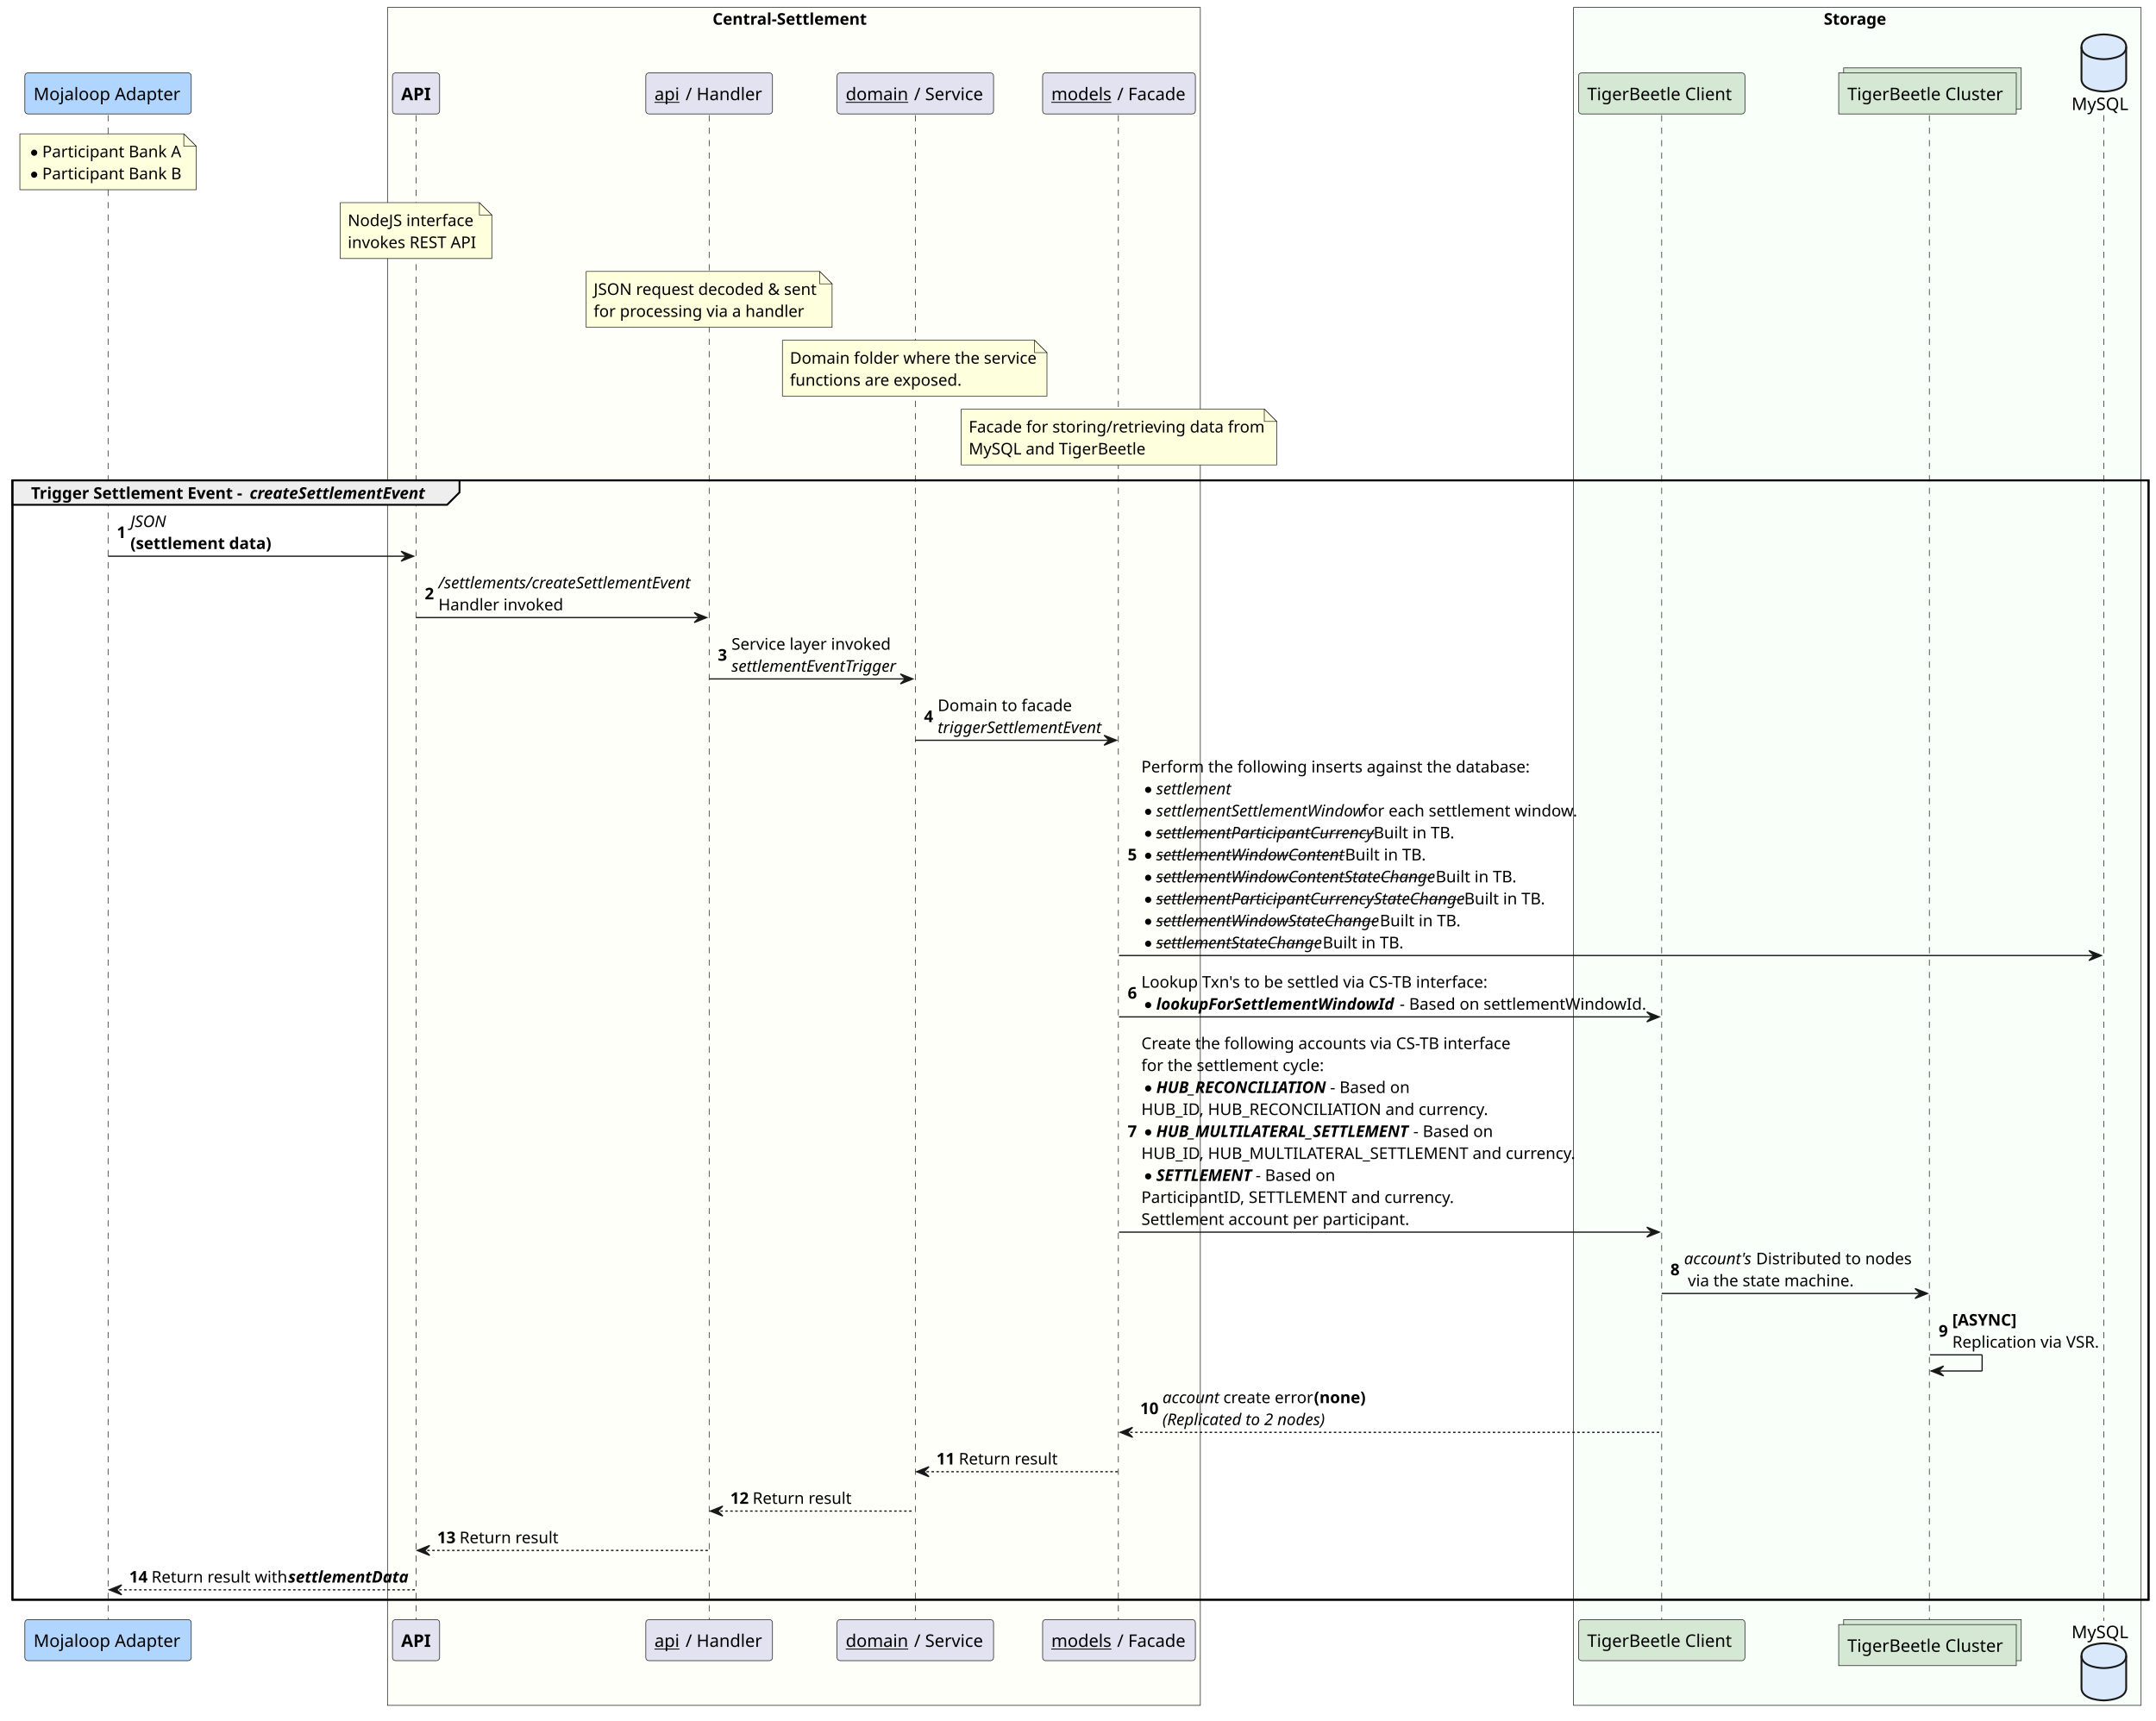
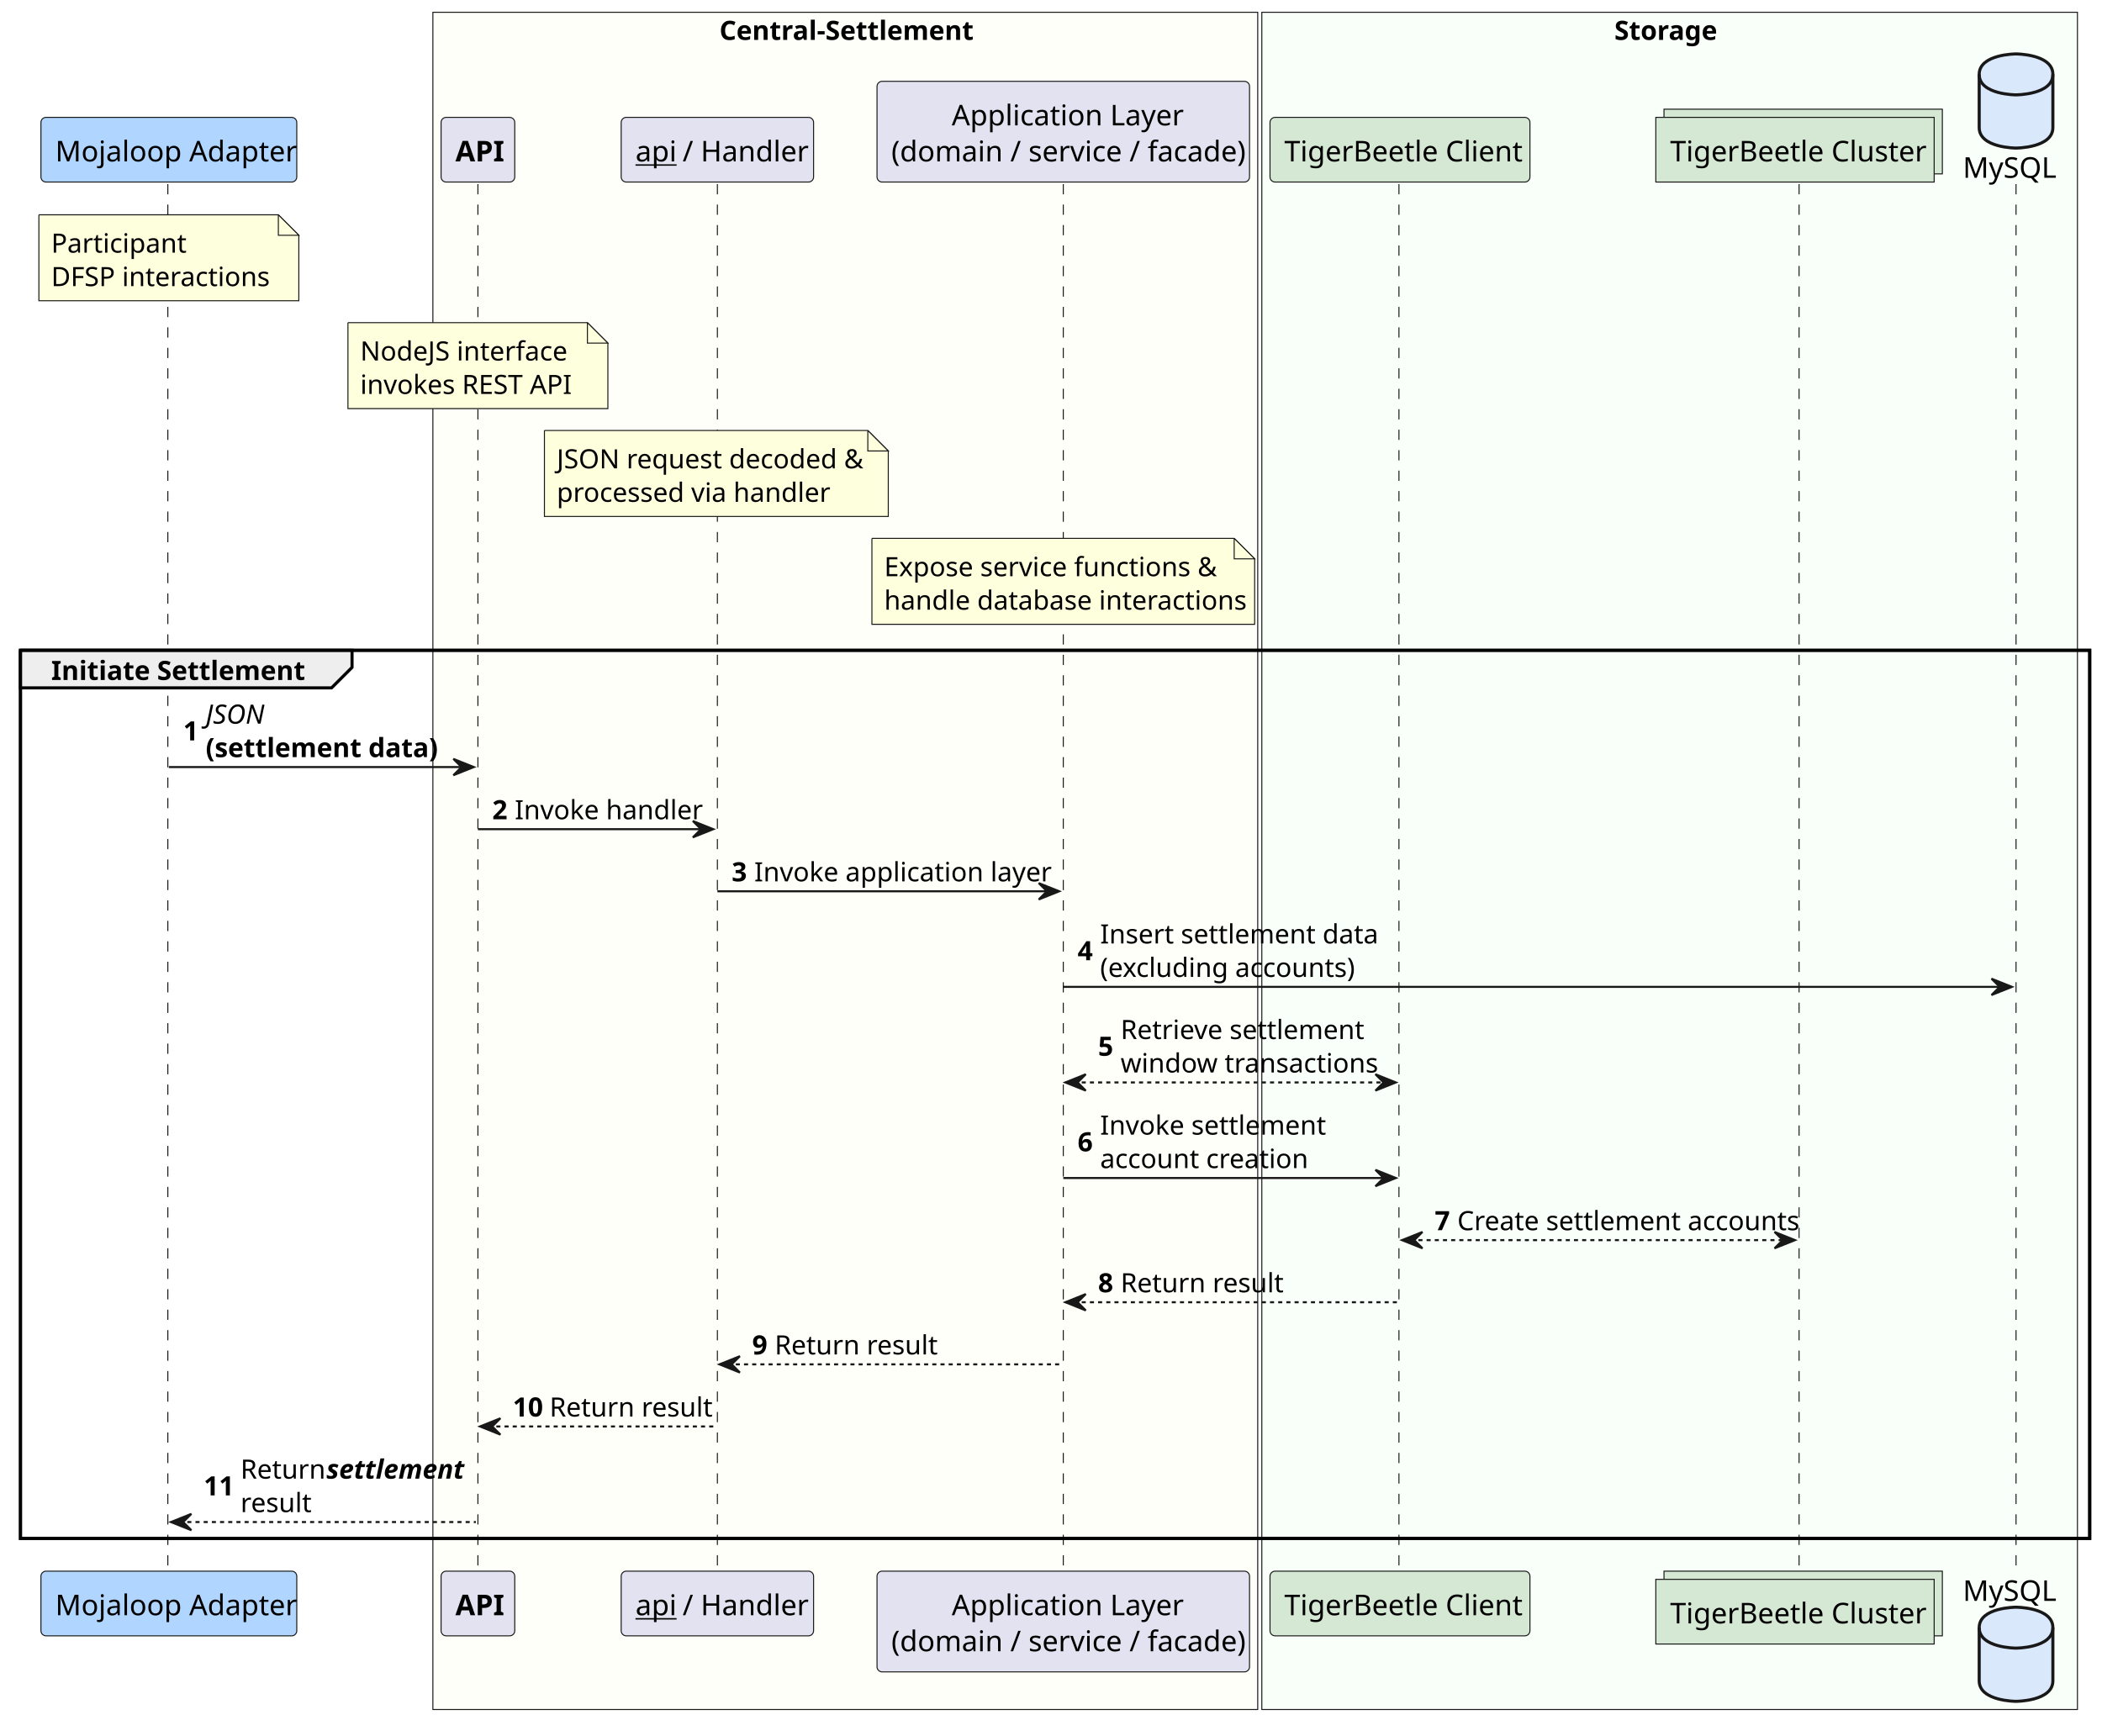
- <svg xmlns="http://www.w3.org/2000/svg" contentStyleType="text/css" height="1386px" preserveAspectRatio="none" style="width:1736px;height:1386px;background:#FFFFFF;" version="1.1" viewBox="0 0 1736 1386" width="1736px" zoomAndPan="magnify">
+ <svg xmlns="http://www.w3.org/2000/svg" contentStyleType="text/css" height="848px" preserveAspectRatio="none" style="width:1027px;height:848px;background:#FFFFFF;" version="1.1" viewBox="0 0 1027 848" width="1027px" zoomAndPan="magnify">
  <defs />
  <g>
-     <rect fill="#FFFFF9" height="1367.437" style="stroke:#181818;stroke-width:0.5;" width="654.5" x="312" y="6" />
-     <text fill="#000000" font-family="sans-serif" font-size="13" font-weight="bold" lengthAdjust="spacing" textLength="128" x="573.75" y="19.897">Central-Settlement</text>
-     <rect fill="#F9FFF9" height="1367.437" style="stroke:#181818;stroke-width:0.5;" width="457" x="1267" y="6" />
-     <text fill="#000000" font-family="sans-serif" font-size="13" font-weight="bold" lengthAdjust="spacing" textLength="51" x="1468.5" y="19.897">Storage</text>
-     <rect height="901.535" style="stroke:#000000;stroke-width:1.5;fill:none;" width="1720" x="10" y="386.834" />
-     <line style="stroke:#181818;stroke-width:0.5;fill:none;stroke-dasharray:5.0,5.0;" x1="87" x2="87" y1="92.774" y2="1305.369" />
-     <line style="stroke:#181818;stroke-width:0.5;fill:none;stroke-dasharray:5.0,5.0;" x1="335" x2="335" y1="92.774" y2="1305.369" />
-     <line style="stroke:#181818;stroke-width:0.5;fill:none;stroke-dasharray:5.0,5.0;" x1="571" x2="571" y1="92.774" y2="1305.369" />
-     <line style="stroke:#181818;stroke-width:0.5;fill:none;stroke-dasharray:5.0,5.0;" x1="737" x2="737" y1="92.774" y2="1305.369" />
-     <line style="stroke:#181818;stroke-width:0.5;fill:none;stroke-dasharray:5.0,5.0;" x1="900.5" x2="900.5" y1="92.774" y2="1305.369" />
-     <line style="stroke:#181818;stroke-width:0.5;fill:none;stroke-dasharray:5.0,5.0;" x1="1338" x2="1338" y1="92.774" y2="1305.369" />
-     <line style="stroke:#181818;stroke-width:0.5;fill:none;stroke-dasharray:5.0,5.0;" x1="1553.5" x2="1553.5" y1="92.774" y2="1305.369" />
-     <line style="stroke:#181818;stroke-width:0.5;fill:none;stroke-dasharray:5.0,5.0;" x1="1694" x2="1694" y1="92.774" y2="1305.369" />
-     <rect fill="#B0D5FF" height="33.068" rx="2.5" ry="2.5" style="stroke:#181818;stroke-width:0.5;" width="134" x="20" y="58.706" />
-     <text fill="#000000" font-family="sans-serif" font-size="14" lengthAdjust="spacing" textLength="120" x="27" y="80.672">Mojaloop Adapter</text>
-     <rect fill="#B0D5FF" height="33.068" rx="2.5" ry="2.5" style="stroke:#181818;stroke-width:0.5;" width="134" x="20" y="1304.369" />
-     <text fill="#000000" font-family="sans-serif" font-size="14" lengthAdjust="spacing" textLength="120" x="27" y="1326.335">Mojaloop Adapter</text>
-     <rect fill="#E2E2F0" height="33.068" rx="2.5" ry="2.5" style="stroke:#181818;stroke-width:0.5;" width="38" x="316" y="58.706" />
-     <text fill="#000000" font-family="sans-serif" font-size="14" font-weight="bold" lengthAdjust="spacing" textLength="24" x="323" y="80.672">API</text>
-     <rect fill="#E2E2F0" height="33.068" rx="2.5" ry="2.5" style="stroke:#181818;stroke-width:0.5;" width="38" x="316" y="1304.369" />
-     <text fill="#000000" font-family="sans-serif" font-size="14" font-weight="bold" lengthAdjust="spacing" textLength="24" x="323" y="1326.335">API</text>
-     <rect fill="#E2E2F0" height="33.068" rx="2.5" ry="2.5" style="stroke:#181818;stroke-width:0.5;" width="102" x="520" y="58.706" />
-     <text fill="#000000" font-family="sans-serif" font-size="14" lengthAdjust="spacing" text-decoration="underline" textLength="21" x="527" y="80.672">api</text>
-     <text fill="#000000" font-family="sans-serif" font-size="14" lengthAdjust="spacing" textLength="63" x="552" y="80.672">/ Handler</text>
-     <rect fill="#E2E2F0" height="33.068" rx="2.5" ry="2.5" style="stroke:#181818;stroke-width:0.5;" width="102" x="520" y="1304.369" />
-     <text fill="#000000" font-family="sans-serif" font-size="14" lengthAdjust="spacing" text-decoration="underline" textLength="21" x="527" y="1326.335">api</text>
-     <text fill="#000000" font-family="sans-serif" font-size="14" lengthAdjust="spacing" textLength="63" x="552" y="1326.335">/ Handler</text>
-     <rect fill="#E2E2F0" height="33.068" rx="2.5" ry="2.5" style="stroke:#181818;stroke-width:0.5;" width="126" x="674" y="58.706" />
-     <text fill="#000000" font-family="sans-serif" font-size="14" lengthAdjust="spacing" text-decoration="underline" textLength="51" x="681" y="80.672">domain</text>
-     <text fill="#000000" font-family="sans-serif" font-size="14" lengthAdjust="spacing" textLength="57" x="736" y="80.672">/ Service</text>
-     <rect fill="#E2E2F0" height="33.068" rx="2.5" ry="2.5" style="stroke:#181818;stroke-width:0.5;" width="126" x="674" y="1304.369" />
-     <text fill="#000000" font-family="sans-serif" font-size="14" lengthAdjust="spacing" text-decoration="underline" textLength="51" x="681" y="1326.335">domain</text>
-     <text fill="#000000" font-family="sans-serif" font-size="14" lengthAdjust="spacing" textLength="57" x="736" y="1326.335">/ Service</text>
-     <rect fill="#E2E2F0" height="33.068" rx="2.5" ry="2.5" style="stroke:#181818;stroke-width:0.5;" width="123" x="839.5" y="58.706" />
-     <text fill="#000000" font-family="sans-serif" font-size="14" lengthAdjust="spacing" text-decoration="underline" textLength="49" x="846.5" y="80.672">models</text>
-     <text fill="#000000" font-family="sans-serif" font-size="14" lengthAdjust="spacing" textLength="56" x="899.5" y="80.672">/ Facade</text>
-     <rect fill="#E2E2F0" height="33.068" rx="2.5" ry="2.5" style="stroke:#181818;stroke-width:0.5;" width="123" x="839.5" y="1304.369" />
-     <text fill="#000000" font-family="sans-serif" font-size="14" lengthAdjust="spacing" text-decoration="underline" textLength="49" x="846.5" y="1326.335">models</text>
-     <text fill="#000000" font-family="sans-serif" font-size="14" lengthAdjust="spacing" textLength="56" x="899.5" y="1326.335">/ Facade</text>
-     <rect fill="#D5E8D4" height="33.068" rx="2.5" ry="2.5" style="stroke:#181818;stroke-width:0.5;" width="134" x="1271" y="58.706" />
-     <text fill="#000000" font-family="sans-serif" font-size="14" lengthAdjust="spacing" textLength="120" x="1278" y="80.672">TigerBeetle Client</text>
-     <rect fill="#D5E8D4" height="33.068" rx="2.5" ry="2.5" style="stroke:#181818;stroke-width:0.5;" width="134" x="1271" y="1304.369" />
-     <text fill="#000000" font-family="sans-serif" font-size="14" lengthAdjust="spacing" textLength="120" x="1278" y="1326.335">TigerBeetle Client</text>
-     <rect fill="#D5E8D4" height="33.068" style="stroke:#181818;stroke-width:0.5;" width="143" x="1484.5" y="54.706" />
-     <rect fill="#D5E8D4" height="33.068" style="stroke:#181818;stroke-width:0.5;" width="143" x="1480.5" y="58.706" />
-     <text fill="#000000" font-family="sans-serif" font-size="14" lengthAdjust="spacing" textLength="129" x="1487.5" y="80.672">TigerBeetle Cluster</text>
-     <rect fill="#D5E8D4" height="33.068" style="stroke:#181818;stroke-width:0.5;" width="143" x="1484.5" y="1304.369" />
-     <rect fill="#D5E8D4" height="33.068" style="stroke:#181818;stroke-width:0.5;" width="143" x="1480.5" y="1308.369" />
-     <text fill="#000000" font-family="sans-serif" font-size="14" lengthAdjust="spacing" textLength="129" x="1487.5" y="1330.335">TigerBeetle Cluster</text>
-     <text fill="#000000" font-family="sans-serif" font-size="14" lengthAdjust="spacing" textLength="46" x="1668" y="88.672">MySQL</text>
-     <path d="M1676,37.706 C1676,27.706 1694,27.706 1694,27.706 C1694,27.706 1712,27.706 1712,37.706 L1712,63.706 C1712,73.706 1694,73.706 1694,73.706 C1694,73.706 1676,73.706 1676,63.706 L1676,37.706 " fill="#DAE8FC" style="stroke:#181818;stroke-width:1.5;" />
-     <path d="M1676,37.706 C1676,47.706 1694,47.706 1694,47.706 C1694,47.706 1712,47.706 1712,37.706 " fill="none" style="stroke:#181818;stroke-width:1.5;" />
-     <text fill="#000000" font-family="sans-serif" font-size="14" lengthAdjust="spacing" textLength="46" x="1668" y="1319.335">MySQL</text>
-     <path d="M1676,1333.437 C1676,1323.437 1694,1323.437 1694,1323.437 C1694,1323.437 1712,1323.437 1712,1333.437 L1712,1359.437 C1712,1369.437 1694,1369.437 1694,1369.437 C1694,1369.437 1676,1369.437 1676,1359.437 L1676,1333.437 " fill="#DAE8FC" style="stroke:#181818;stroke-width:1.5;" />
-     <path d="M1676,1333.437 C1676,1343.437 1694,1343.437 1694,1343.437 C1694,1343.437 1712,1343.437 1712,1333.437 " fill="none" style="stroke:#181818;stroke-width:1.5;" />
-     <path d="M16,107.774 L16,152.774 L158,152.774 L158,117.774 L148,107.774 L16,107.774 " fill="#FEFFDD" style="stroke:#181818;stroke-width:0.5;" />
-     <path d="M148,107.774 L148,117.774 L158,117.774 L148,107.774 " fill="#FEFFDD" style="stroke:#181818;stroke-width:0.5;" />
-     <ellipse cx="27.5" cy="122.98" fill="#000000" rx="2.5" ry="2.5" style="stroke:#000000;stroke-width:0.0;" />
-     <text fill="#000000" font-family="sans-serif" font-size="13" lengthAdjust="spacing" textLength="109" x="34" y="126.671">Participant Bank A</text>
-     <ellipse cx="27.5" cy="140.686" fill="#000000" rx="2.5" ry="2.5" style="stroke:#000000;stroke-width:0.0;" />
-     <text fill="#000000" font-family="sans-serif" font-size="13" lengthAdjust="spacing" textLength="109" x="34" y="144.377">Participant Bank B</text>
-     <path d="M274,163.186 L274,208.186 L396,208.186 L396,173.186 L386,163.186 L274,163.186 " fill="#FEFFDD" style="stroke:#181818;stroke-width:0.5;" />
-     <path d="M386,163.186 L386,173.186 L396,173.186 L386,163.186 " fill="#FEFFDD" style="stroke:#181818;stroke-width:0.5;" />
-     <text fill="#000000" font-family="sans-serif" font-size="13" lengthAdjust="spacing" textLength="99" x="280" y="182.083">NodeJS interface</text>
-     <text fill="#000000" font-family="sans-serif" font-size="13" lengthAdjust="spacing" textLength="101" x="280" y="199.789">invokes REST API</text>
-     <path d="M472,218.598 L472,263.598 L670,263.598 L670,228.598 L660,218.598 L472,218.598 " fill="#FEFFDD" style="stroke:#181818;stroke-width:0.5;" />
-     <path d="M660,218.598 L660,228.598 L670,228.598 L660,218.598 " fill="#FEFFDD" style="stroke:#181818;stroke-width:0.5;" />
-     <text fill="#000000" font-family="sans-serif" font-size="13" lengthAdjust="spacing" textLength="177" x="478" y="237.495">JSON request decoded &amp; sent</text>
-     <text fill="#000000" font-family="sans-serif" font-size="13" lengthAdjust="spacing" textLength="164" x="478" y="255.201">for processing via a handler</text>
-     <path d="M630,274.01 L630,319.01 L843,319.01 L843,284.01 L833,274.01 L630,274.01 " fill="#FEFFDD" style="stroke:#181818;stroke-width:0.5;" />
-     <path d="M833,274.01 L833,284.01 L843,284.01 L833,274.01 " fill="#FEFFDD" style="stroke:#181818;stroke-width:0.5;" />
-     <text fill="#000000" font-family="sans-serif" font-size="13" lengthAdjust="spacing" textLength="192" x="636" y="292.907">Domain folder where the service</text>
-     <text fill="#000000" font-family="sans-serif" font-size="13" lengthAdjust="spacing" textLength="135" x="636" y="310.613">functions are exposed.</text>
-     <path d="M774,329.422 L774,374.422 L1028,374.422 L1028,339.422 L1018,329.422 L774,329.422 " fill="#FEFFDD" style="stroke:#181818;stroke-width:0.5;" />
-     <path d="M1018,329.422 L1018,339.422 L1028,339.422 L1018,329.422 " fill="#FEFFDD" style="stroke:#181818;stroke-width:0.5;" />
-     <text fill="#000000" font-family="sans-serif" font-size="13" lengthAdjust="spacing" textLength="233" x="780" y="348.319">Facade for storing/retrieving data from</text>
-     <text fill="#000000" font-family="sans-serif" font-size="13" lengthAdjust="spacing" textLength="139" x="780" y="366.025">MySQL and TigerBeetle</text>
-     <path d="M10,386.834 L370,386.834 L370,396.54 L360,406.54 L10,406.54 L10,386.834 " fill="#EEEEEE" style="stroke:#000000;stroke-width:1.5;" />
-     <rect fill="none" height="901.535" style="stroke:#000000;stroke-width:1.5;" width="1720" x="10" y="386.834" />
-     <text fill="#000000" font-family="sans-serif" font-size="13" font-weight="bold" lengthAdjust="spacing" textLength="173" x="25" y="401.731">Trigger Settlement Event -</text>
-     <text fill="#000000" font-family="sans-serif" font-size="13" font-style="italic" font-weight="bold" lengthAdjust="spacing" textLength="139" x="201" y="401.731">createSettlementEvent</text>
-     <polygon fill="#181818" points="323,443.952,333,447.952,323,451.952,327,447.952" style="stroke:#181818;stroke-width:1.0;" />
-     <line style="stroke:#181818;stroke-width:1.0;" x1="87" x2="329" y1="447.952" y2="447.952" />
-     <text fill="#000000" font-family="sans-serif" font-size="13" font-weight="bold" lengthAdjust="spacing" textLength="7" x="94" y="433.29">1</text>
-     <text fill="#000000" font-family="sans-serif" font-size="13" font-style="italic" lengthAdjust="spacing" textLength="29" x="105" y="424.437">JSON</text>
-     <text fill="#000000" font-family="sans-serif" font-size="13" lengthAdjust="spacing" textLength="3" x="134" y="424.437"> </text>
-     <text fill="#000000" font-family="sans-serif" font-size="13" font-weight="bold" lengthAdjust="spacing" textLength="115" x="105" y="442.143">(settlement data)</text>
-     <polygon fill="#181818" points="559,493.364,569,497.364,559,501.364,563,497.364" style="stroke:#181818;stroke-width:1.0;" />
-     <line style="stroke:#181818;stroke-width:1.0;" x1="335" x2="565" y1="497.364" y2="497.364" />
-     <text fill="#000000" font-family="sans-serif" font-size="13" font-weight="bold" lengthAdjust="spacing" textLength="7" x="342" y="482.702">2</text>
-     <text fill="#000000" font-family="sans-serif" font-size="13" font-style="italic" lengthAdjust="spacing" textLength="198" x="353" y="473.849">/settlements/createSettlementEvent</text>
-     <text fill="#000000" font-family="sans-serif" font-size="13" lengthAdjust="spacing" textLength="3" x="551" y="473.849"> </text>
-     <text fill="#000000" font-family="sans-serif" font-size="13" lengthAdjust="spacing" textLength="99" x="353" y="491.555">Handler invoked</text>
-     <polygon fill="#181818" points="725,542.776,735,546.776,725,550.776,729,546.776" style="stroke:#181818;stroke-width:1.0;" />
-     <line style="stroke:#181818;stroke-width:1.0;" x1="571" x2="731" y1="546.776" y2="546.776" />
-     <text fill="#000000" font-family="sans-serif" font-size="13" font-weight="bold" lengthAdjust="spacing" textLength="7" x="578" y="532.114">3</text>
-     <text fill="#000000" font-family="sans-serif" font-size="13" lengthAdjust="spacing" textLength="125" x="589" y="523.261">Service layer invoked</text>
-     <text fill="#000000" font-family="sans-serif" font-size="13" font-style="italic" lengthAdjust="spacing" textLength="131" x="589" y="540.967">settlementEventTrigger</text>
-     <polygon fill="#181818" points="889,592.188,899,596.188,889,600.188,893,596.188" style="stroke:#181818;stroke-width:1.0;" />
-     <line style="stroke:#181818;stroke-width:1.0;" x1="737" x2="895" y1="596.188" y2="596.188" />
-     <text fill="#000000" font-family="sans-serif" font-size="13" font-weight="bold" lengthAdjust="spacing" textLength="7" x="744" y="581.526">4</text>
-     <text fill="#000000" font-family="sans-serif" font-size="13" lengthAdjust="spacing" textLength="105" x="755" y="572.673">Domain to facade</text>
-     <text fill="#000000" font-family="sans-serif" font-size="13" font-style="italic" lengthAdjust="spacing" textLength="129" x="755" y="590.379">triggerSettlementEvent</text>
-     <polygon fill="#181818" points="1682,765.542,1692,769.542,1682,773.542,1686,769.542" style="stroke:#181818;stroke-width:1.0;" />
-     <line style="stroke:#181818;stroke-width:1.0;" x1="901" x2="1688" y1="769.542" y2="769.542" />
-     <text fill="#000000" font-family="sans-serif" font-size="13" font-weight="bold" lengthAdjust="spacing" textLength="7" x="908" y="692.909">5</text>
-     <text fill="#000000" font-family="sans-serif" font-size="13" lengthAdjust="spacing" textLength="304" x="919" y="622.085">Perform the following inserts against the database:</text>
-     <ellipse cx="924.5" cy="636.1" fill="#000000" rx="2.5" ry="2.5" style="stroke:#000000;stroke-width:0.0;" />
-     <text fill="#000000" font-family="sans-serif" font-size="13" font-style="italic" lengthAdjust="spacing" textLength="58" x="931" y="639.791">settlement</text>
-     <ellipse cx="924.5" cy="653.806" fill="#000000" rx="2.5" ry="2.5" style="stroke:#000000;stroke-width:0.0;" />
-     <text fill="#000000" font-family="sans-serif" font-size="13" font-style="italic" lengthAdjust="spacing" textLength="163" x="931" y="657.497">settlementSettlementWindow</text>
-     <text fill="#000000" font-family="sans-serif" font-size="13" lengthAdjust="spacing" textLength="169" x="1097" y="657.497">for each settlement window.</text>
-     <ellipse cx="924.5" cy="671.512" fill="#000000" rx="2.5" ry="2.5" style="stroke:#000000;stroke-width:0.0;" />
-     <text fill="#000000" font-family="sans-serif" font-size="13" font-style="italic" lengthAdjust="spacing" text-decoration="line-through" textLength="172" x="931" y="675.203">settlementParticipantCurrency</text>
-     <text fill="#000000" font-family="sans-serif" font-size="13" lengthAdjust="spacing" textLength="62" x="1106" y="675.203">Built in TB.</text>
-     <ellipse cx="924.5" cy="689.218" fill="#000000" rx="2.5" ry="2.5" style="stroke:#000000;stroke-width:0.0;" />
-     <text fill="#000000" font-family="sans-serif" font-size="13" font-style="italic" lengthAdjust="spacing" text-decoration="line-through" textLength="149" x="931" y="692.909">settlementWindowContent</text>
-     <text fill="#000000" font-family="sans-serif" font-size="13" lengthAdjust="spacing" textLength="62" x="1083" y="692.909">Built in TB.</text>
-     <ellipse cx="924.5" cy="706.924" fill="#000000" rx="2.5" ry="2.5" style="stroke:#000000;stroke-width:0.0;" />
-     <text fill="#000000" font-family="sans-serif" font-size="13" font-style="italic" lengthAdjust="spacing" text-decoration="line-through" textLength="222" x="931" y="710.615">settlementWindowContentStateChange</text>
-     <text fill="#000000" font-family="sans-serif" font-size="13" lengthAdjust="spacing" textLength="62" x="1156" y="710.615">Built in TB.</text>
-     <ellipse cx="924.5" cy="724.63" fill="#000000" rx="2.5" ry="2.5" style="stroke:#000000;stroke-width:0.0;" />
-     <text fill="#000000" font-family="sans-serif" font-size="13" font-style="italic" lengthAdjust="spacing" text-decoration="line-through" textLength="245" x="931" y="728.321">settlementParticipantCurrencyStateChange</text>
-     <text fill="#000000" font-family="sans-serif" font-size="13" lengthAdjust="spacing" textLength="62" x="1179" y="728.321">Built in TB.</text>
-     <ellipse cx="924.5" cy="742.336" fill="#000000" rx="2.5" ry="2.5" style="stroke:#000000;stroke-width:0.0;" />
-     <text fill="#000000" font-family="sans-serif" font-size="13" font-style="italic" lengthAdjust="spacing" text-decoration="line-through" textLength="177" x="931" y="746.027">settlementWindowStateChange</text>
-     <text fill="#000000" font-family="sans-serif" font-size="13" lengthAdjust="spacing" textLength="62" x="1111" y="746.027">Built in TB.</text>
-     <ellipse cx="924.5" cy="760.042" fill="#000000" rx="2.5" ry="2.5" style="stroke:#000000;stroke-width:0.0;" />
-     <text fill="#000000" font-family="sans-serif" font-size="13" font-style="italic" lengthAdjust="spacing" text-decoration="line-through" textLength="131" x="931" y="763.733">settlementStateChange</text>
-     <text fill="#000000" font-family="sans-serif" font-size="13" lengthAdjust="spacing" textLength="62" x="1065" y="763.733">Built in TB.</text>
-     <polygon fill="#181818" points="1326,814.954,1336,818.954,1326,822.954,1330,818.954" style="stroke:#181818;stroke-width:1.0;" />
-     <line style="stroke:#181818;stroke-width:1.0;" x1="901" x2="1332" y1="818.954" y2="818.954" />
-     <text fill="#000000" font-family="sans-serif" font-size="13" font-weight="bold" lengthAdjust="spacing" textLength="7" x="908" y="804.292">6</text>
-     <text fill="#000000" font-family="sans-serif" font-size="13" lengthAdjust="spacing" textLength="273" x="919" y="795.439">Lookup Txn's to be settled via CS-TB interface:</text>
-     <ellipse cx="924.5" cy="809.454" fill="#000000" rx="2.5" ry="2.5" style="stroke:#000000;stroke-width:0.0;" />
-     <text fill="#000000" font-family="sans-serif" font-size="13" font-style="italic" font-weight="bold" lengthAdjust="spacing" textLength="193" x="931" y="813.145">lookupForSettlementWindowId</text>
-     <text fill="#000000" font-family="sans-serif" font-size="13" lengthAdjust="spacing" textLength="194" x="1127" y="813.145">- Based on settlementWindowId.</text>
-     <polygon fill="#181818" points="1326,988.309,1336,992.309,1326,996.309,1330,992.309" style="stroke:#181818;stroke-width:1.0;" />
-     <line style="stroke:#181818;stroke-width:1.0;" x1="901" x2="1332" y1="992.309" y2="992.309" />
-     <text fill="#000000" font-family="sans-serif" font-size="13" font-weight="bold" lengthAdjust="spacing" textLength="7" x="908" y="915.676">7</text>
-     <text fill="#000000" font-family="sans-serif" font-size="13" lengthAdjust="spacing" textLength="289" x="919" y="844.851">Create the following accounts via CS-TB interface</text>
-     <text fill="#000000" font-family="sans-serif" font-size="13" lengthAdjust="spacing" textLength="143" x="919" y="862.558">for the settlement cycle:</text>
-     <ellipse cx="924.5" cy="876.572" fill="#000000" rx="2.5" ry="2.5" style="stroke:#000000;stroke-width:0.0;" />
-     <text fill="#000000" font-family="sans-serif" font-size="13" font-style="italic" font-weight="bold" lengthAdjust="spacing" textLength="137" x="931" y="880.264">HUB_RECONCILIATION</text>
-     <text fill="#000000" font-family="sans-serif" font-size="13" lengthAdjust="spacing" textLength="62" x="1071" y="880.264">- Based on</text>
-     <text fill="#000000" font-family="sans-serif" font-size="13" lengthAdjust="spacing" textLength="276" x="919" y="897.97">HUB_ID, HUB_RECONCILIATION and currency.</text>
-     <ellipse cx="924.5" cy="911.985" fill="#000000" rx="2.5" ry="2.5" style="stroke:#000000;stroke-width:0.0;" />
-     <text fill="#000000" font-family="sans-serif" font-size="13" font-style="italic" font-weight="bold" lengthAdjust="spacing" textLength="204" x="931" y="915.676">HUB_MULTILATERAL_SETTLEMENT</text>
-     <text fill="#000000" font-family="sans-serif" font-size="13" lengthAdjust="spacing" textLength="62" x="1138" y="915.676">- Based on</text>
-     <text fill="#000000" font-family="sans-serif" font-size="13" lengthAdjust="spacing" textLength="347" x="919" y="933.381">HUB_ID, HUB_MULTILATERAL_SETTLEMENT and currency.</text>
-     <ellipse cx="924.5" cy="947.396" fill="#000000" rx="2.5" ry="2.5" style="stroke:#000000;stroke-width:0.0;" />
-     <text fill="#000000" font-family="sans-serif" font-size="13" font-style="italic" font-weight="bold" lengthAdjust="spacing" textLength="77" x="931" y="951.087">SETTLEMENT</text>
-     <text fill="#000000" font-family="sans-serif" font-size="13" lengthAdjust="spacing" textLength="62" x="1011" y="951.087">- Based on</text>
-     <text fill="#000000" font-family="sans-serif" font-size="13" lengthAdjust="spacing" textLength="246" x="919" y="968.794">ParticipantID, SETTLEMENT and currency.</text>
-     <text fill="#000000" font-family="sans-serif" font-size="13" lengthAdjust="spacing" textLength="211" x="919" y="986.5">Settlement account per participant.</text>
-     <polygon fill="#181818" points="1542,1037.721,1552,1041.721,1542,1045.721,1546,1041.721" style="stroke:#181818;stroke-width:1.0;" />
-     <line style="stroke:#181818;stroke-width:1.0;" x1="1338" x2="1548" y1="1041.721" y2="1041.721" />
-     <text fill="#000000" font-family="sans-serif" font-size="13" font-weight="bold" lengthAdjust="spacing" textLength="7" x="1345" y="1027.059">8</text>
-     <text fill="#000000" font-family="sans-serif" font-size="13" font-style="italic" lengthAdjust="spacing" textLength="55" x="1356" y="1018.206">account's</text>
-     <text fill="#000000" font-family="sans-serif" font-size="13" lengthAdjust="spacing" textLength="123" x="1414" y="1018.206">Distributed to nodes</text>
-     <text fill="#000000" font-family="sans-serif" font-size="13" lengthAdjust="spacing" textLength="130" x="1359" y="1035.912">via the state machine.</text>
-     <line style="stroke:#181818;stroke-width:1.0;" x1="1554" x2="1596" y1="1091.133" y2="1091.133" />
-     <line style="stroke:#181818;stroke-width:1.0;" x1="1596" x2="1596" y1="1091.133" y2="1104.133" />
-     <line style="stroke:#181818;stroke-width:1.0;" x1="1555" x2="1596" y1="1104.133" y2="1104.133" />
-     <polygon fill="#181818" points="1565,1100.133,1555,1104.133,1565,1108.133,1561,1104.133" style="stroke:#181818;stroke-width:1.0;" />
-     <text fill="#000000" font-family="sans-serif" font-size="13" font-weight="bold" lengthAdjust="spacing" textLength="7" x="1561" y="1076.471">9</text>
-     <text fill="#000000" font-family="sans-serif" font-size="13" font-weight="bold" lengthAdjust="spacing" textLength="51" x="1572" y="1067.618">[ASYNC]</text>
-     <text fill="#000000" font-family="sans-serif" font-size="13" lengthAdjust="spacing" textLength="115" x="1572" y="1085.324">Replication via VSR.</text>
-     <polygon fill="#181818" points="912,1149.545,902,1153.545,912,1157.545,908,1153.545" style="stroke:#181818;stroke-width:1.0;" />
-     <line style="stroke:#181818;stroke-width:1.0;stroke-dasharray:2.0,2.0;" x1="906" x2="1337" y1="1153.545" y2="1153.545" />
-     <text fill="#000000" font-family="sans-serif" font-size="13" font-weight="bold" lengthAdjust="spacing" textLength="14" x="918" y="1138.883">10</text>
-     <text fill="#000000" font-family="sans-serif" font-size="13" font-style="italic" lengthAdjust="spacing" textLength="46" x="936" y="1130.03">account</text>
-     <text fill="#000000" font-family="sans-serif" font-size="13" lengthAdjust="spacing" textLength="70" x="985" y="1130.03">create error</text>
-     <text fill="#000000" font-family="sans-serif" font-size="13" font-weight="bold" lengthAdjust="spacing" textLength="42" x="1058" y="1130.03">(none)</text>
-     <text fill="#000000" font-family="sans-serif" font-size="13" font-style="italic" lengthAdjust="spacing" textLength="128" x="936" y="1147.736">(Replicated to 2 nodes)</text>
-     <polygon fill="#181818" points="748,1181.251,738,1185.251,748,1189.251,744,1185.251" style="stroke:#181818;stroke-width:1.0;" />
-     <line style="stroke:#181818;stroke-width:1.0;stroke-dasharray:2.0,2.0;" x1="742" x2="900" y1="1185.251" y2="1185.251" />
-     <text fill="#000000" font-family="sans-serif" font-size="13" font-weight="bold" lengthAdjust="spacing" textLength="14" x="754" y="1179.442">11</text>
-     <text fill="#000000" font-family="sans-serif" font-size="13" lengthAdjust="spacing" textLength="78" x="772" y="1179.442">Return result</text>
-     <polygon fill="#181818" points="582,1212.957,572,1216.957,582,1220.957,578,1216.957" style="stroke:#181818;stroke-width:1.0;" />
-     <line style="stroke:#181818;stroke-width:1.0;stroke-dasharray:2.0,2.0;" x1="576" x2="736" y1="1216.957" y2="1216.957" />
-     <text fill="#000000" font-family="sans-serif" font-size="13" font-weight="bold" lengthAdjust="spacing" textLength="14" x="588" y="1211.148">12</text>
-     <text fill="#000000" font-family="sans-serif" font-size="13" lengthAdjust="spacing" textLength="78" x="606" y="1211.148">Return result</text>
-     <polygon fill="#181818" points="346,1244.663,336,1248.663,346,1252.663,342,1248.663" style="stroke:#181818;stroke-width:1.0;" />
-     <line style="stroke:#181818;stroke-width:1.0;stroke-dasharray:2.0,2.0;" x1="340" x2="570" y1="1248.663" y2="1248.663" />
-     <text fill="#000000" font-family="sans-serif" font-size="13" font-weight="bold" lengthAdjust="spacing" textLength="14" x="352" y="1242.854">13</text>
-     <text fill="#000000" font-family="sans-serif" font-size="13" lengthAdjust="spacing" textLength="78" x="370" y="1242.854">Return result</text>
-     <polygon fill="#181818" points="98,1276.369,88,1280.369,98,1284.369,94,1280.369" style="stroke:#181818;stroke-width:1.0;" />
-     <line style="stroke:#181818;stroke-width:1.0;stroke-dasharray:2.0,2.0;" x1="92" x2="334" y1="1280.369" y2="1280.369" />
-     <text fill="#000000" font-family="sans-serif" font-size="13" font-weight="bold" lengthAdjust="spacing" textLength="14" x="104" y="1274.56">14</text>
-     <text fill="#000000" font-family="sans-serif" font-size="13" lengthAdjust="spacing" textLength="107" x="122" y="1274.56">Return result with</text>
-     <text fill="#000000" font-family="sans-serif" font-size="13" font-style="italic" font-weight="bold" lengthAdjust="spacing" textLength="96" x="232" y="1274.56">settlementData</text>
+     <rect fill="#FFFFF9" height="829.359" style="stroke:#181818;stroke-width:0.5;" width="403" x="211.5" y="6" />
+     <text fill="#000000" font-family="sans-serif" font-size="13" font-weight="bold" lengthAdjust="spacing" textLength="119" x="351.5" y="19.495">Central-Settlement</text>
+     <rect fill="#F9FFF9" height="829.359" style="stroke:#181818;stroke-width:0.5;" width="398.5" x="616.5" y="6" />
+     <text fill="#000000" font-family="sans-serif" font-size="13" font-weight="bold" lengthAdjust="spacing" textLength="50" x="788.75" y="19.495">Storage</text>
+     <rect height="433.977" style="stroke:#000000;stroke-width:1.5;fill:none;" width="1011" x="10" y="317.773" />
+     <line style="stroke:#181818;stroke-width:0.5;fill:none;stroke-dasharray:5.0,5.0;" x1="82" x2="82" y1="89.961" y2="768.75" />
+     <line style="stroke:#181818;stroke-width:0.5;fill:none;stroke-dasharray:5.0,5.0;" x1="233.5" x2="233.5" y1="89.961" y2="768.75" />
+     <line style="stroke:#181818;stroke-width:0.5;fill:none;stroke-dasharray:5.0,5.0;" x1="350.5" x2="350.5" y1="89.961" y2="768.75" />
+     <line style="stroke:#181818;stroke-width:0.5;fill:none;stroke-dasharray:5.0,5.0;" x1="519.5" x2="519.5" y1="89.961" y2="768.75" />
+     <line style="stroke:#181818;stroke-width:0.5;fill:none;stroke-dasharray:5.0,5.0;" x1="683.5" x2="683.5" y1="89.961" y2="768.75" />
+     <line style="stroke:#181818;stroke-width:0.5;fill:none;stroke-dasharray:5.0,5.0;" x1="879" x2="879" y1="89.961" y2="768.75" />
+     <line style="stroke:#181818;stroke-width:0.5;fill:none;stroke-dasharray:5.0,5.0;" x1="985" x2="985" y1="89.961" y2="768.75" />
+     <rect fill="#B0D5FF" height="31.609" rx="2.5" ry="2.5" style="stroke:#181818;stroke-width:0.5;" width="125" x="20" y="57.352" />
+     <text fill="#000000" font-family="sans-serif" font-size="14" lengthAdjust="spacing" textLength="111" x="27" y="78.885">Mojaloop Adapter</text>
+     <rect fill="#B0D5FF" height="31.609" rx="2.5" ry="2.5" style="stroke:#181818;stroke-width:0.5;" width="125" x="20" y="767.75" />
+     <text fill="#000000" font-family="sans-serif" font-size="14" lengthAdjust="spacing" textLength="111" x="27" y="789.283">Mojaloop Adapter</text>
+     <rect fill="#E2E2F0" height="31.609" rx="2.5" ry="2.5" style="stroke:#181818;stroke-width:0.5;" width="36" x="215.5" y="57.352" />
+     <text fill="#000000" font-family="sans-serif" font-size="14" font-weight="bold" lengthAdjust="spacing" textLength="22" x="222.5" y="78.885">API</text>
+     <rect fill="#E2E2F0" height="31.609" rx="2.5" ry="2.5" style="stroke:#181818;stroke-width:0.5;" width="36" x="215.5" y="767.75" />
+     <text fill="#000000" font-family="sans-serif" font-size="14" font-weight="bold" lengthAdjust="spacing" textLength="22" x="222.5" y="789.283">API</text>
+     <rect fill="#E2E2F0" height="31.609" rx="2.5" ry="2.5" style="stroke:#181818;stroke-width:0.5;" width="94" x="303.5" y="57.352" />
+     <text fill="#000000" font-family="sans-serif" font-size="14" lengthAdjust="spacing" text-decoration="underline" textLength="19" x="310.5" y="78.885">api</text>
+     <text fill="#000000" font-family="sans-serif" font-size="14" lengthAdjust="spacing" textLength="57" x="333.5" y="78.885">/ Handler</text>
+     <rect fill="#E2E2F0" height="31.609" rx="2.5" ry="2.5" style="stroke:#181818;stroke-width:0.5;" width="94" x="303.5" y="767.75" />
+     <text fill="#000000" font-family="sans-serif" font-size="14" lengthAdjust="spacing" text-decoration="underline" textLength="19" x="310.5" y="789.283">api</text>
+     <text fill="#000000" font-family="sans-serif" font-size="14" lengthAdjust="spacing" textLength="57" x="333.5" y="789.283">/ Handler</text>
+     <rect fill="#E2E2F0" height="49.219" rx="2.5" ry="2.5" style="stroke:#181818;stroke-width:0.5;" width="182" x="428.5" y="39.742" />
+     <text fill="#000000" font-family="sans-serif" font-size="14" lengthAdjust="spacing" textLength="109" x="465" y="61.275">Application Layer</text>
+     <text fill="#000000" font-family="sans-serif" font-size="14" lengthAdjust="spacing" textLength="168" x="435.5" y="78.885">(domain / service / facade)</text>
+     <rect fill="#E2E2F0" height="49.219" rx="2.5" ry="2.5" style="stroke:#181818;stroke-width:0.5;" width="182" x="428.5" y="767.75" />
+     <text fill="#000000" font-family="sans-serif" font-size="14" lengthAdjust="spacing" textLength="109" x="465" y="789.283">Application Layer</text>
+     <text fill="#000000" font-family="sans-serif" font-size="14" lengthAdjust="spacing" textLength="168" x="435.5" y="806.893">(domain / service / facade)</text>
+     <rect fill="#D5E8D4" height="31.609" rx="2.5" ry="2.5" style="stroke:#181818;stroke-width:0.5;" width="127" x="620.5" y="57.352" />
+     <text fill="#000000" font-family="sans-serif" font-size="14" lengthAdjust="spacing" textLength="113" x="627.5" y="78.885">TigerBeetle Client</text>
+     <rect fill="#D5E8D4" height="31.609" rx="2.5" ry="2.5" style="stroke:#181818;stroke-width:0.5;" width="127" x="620.5" y="767.75" />
+     <text fill="#000000" font-family="sans-serif" font-size="14" lengthAdjust="spacing" textLength="113" x="627.5" y="789.283">TigerBeetle Client</text>
+     <rect fill="#D5E8D4" height="31.609" style="stroke:#181818;stroke-width:0.5;" width="136" x="813" y="53.352" />
+     <rect fill="#D5E8D4" height="31.609" style="stroke:#181818;stroke-width:0.5;" width="136" x="809" y="57.352" />
+     <text fill="#000000" font-family="sans-serif" font-size="14" lengthAdjust="spacing" textLength="122" x="816" y="78.885">TigerBeetle Cluster</text>
+     <rect fill="#D5E8D4" height="31.609" style="stroke:#181818;stroke-width:0.5;" width="136" x="813" y="767.75" />
+     <rect fill="#D5E8D4" height="31.609" style="stroke:#181818;stroke-width:0.5;" width="136" x="809" y="771.75" />
+     <text fill="#000000" font-family="sans-serif" font-size="14" lengthAdjust="spacing" textLength="122" x="816" y="793.283">TigerBeetle Cluster</text>
+     <text fill="#000000" font-family="sans-serif" font-size="14" lengthAdjust="spacing" textLength="46" x="959" y="86.885">MySQL</text>
+     <path d="M967,36.352 C967,26.352 985,26.352 985,26.352 C985,26.352 1003,26.352 1003,36.352 L1003,62.352 C1003,72.352 985,72.352 985,72.352 C985,72.352 967,72.352 967,62.352 L967,36.352 " fill="#DAE8FC" style="stroke:#181818;stroke-width:1.5;" />
+     <path d="M967,36.352 C967,46.352 985,46.352 985,46.352 C985,46.352 1003,46.352 1003,36.352 " fill="none" style="stroke:#181818;stroke-width:1.5;" />
+     <text fill="#000000" font-family="sans-serif" font-size="14" lengthAdjust="spacing" textLength="46" x="959" y="782.283">MySQL</text>
+     <path d="M967,795.359 C967,785.359 985,785.359 985,785.359 C985,785.359 1003,785.359 1003,795.359 L1003,821.359 C1003,831.359 985,831.359 985,831.359 C985,831.359 967,831.359 967,821.359 L967,795.359 " fill="#DAE8FC" style="stroke:#181818;stroke-width:1.5;" />
+     <path d="M967,795.359 C967,805.359 985,805.359 985,805.359 C985,805.359 1003,805.359 1003,795.359 " fill="none" style="stroke:#181818;stroke-width:1.5;" />
+     <path d="M19,104.961 L19,146.961 L146,146.961 L146,114.961 L136,104.961 L19,104.961 " fill="#FEFFDD" style="stroke:#181818;stroke-width:0.5;" />
+     <path d="M136,104.961 L136,114.961 L146,114.961 L136,104.961 " fill="#FEFFDD" style="stroke:#181818;stroke-width:0.5;" />
+     <text fill="#000000" font-family="sans-serif" font-size="13" lengthAdjust="spacing" textLength="62" x="25" y="123.456">Participant</text>
+     <text fill="#000000" font-family="sans-serif" font-size="13" lengthAdjust="spacing" textLength="106" x="25" y="139.808">DFSP interactions</text>
+     <path d="M170,157.664 L170,199.664 L297,199.664 L297,167.664 L287,157.664 L170,157.664 " fill="#FEFFDD" style="stroke:#181818;stroke-width:0.5;" />
+     <path d="M287,157.664 L287,167.664 L297,167.664 L287,157.664 " fill="#FEFFDD" style="stroke:#181818;stroke-width:0.5;" />
+     <text fill="#000000" font-family="sans-serif" font-size="13" lengthAdjust="spacing" textLength="98" x="176" y="176.159">NodeJS interface</text>
+     <text fill="#000000" font-family="sans-serif" font-size="13" lengthAdjust="spacing" textLength="106" x="176" y="192.511">invokes REST API</text>
+     <path d="M266,210.367 L266,252.367 L434,252.367 L434,220.367 L424,210.367 L266,210.367 " fill="#FEFFDD" style="stroke:#181818;stroke-width:0.5;" />
+     <path d="M424,210.367 L424,220.367 L434,220.367 L424,210.367 " fill="#FEFFDD" style="stroke:#181818;stroke-width:0.5;" />
+     <text fill="#000000" font-family="sans-serif" font-size="13" lengthAdjust="spacing" textLength="147" x="272" y="228.862">JSON request decoded &amp;</text>
+     <text fill="#000000" font-family="sans-serif" font-size="13" lengthAdjust="spacing" textLength="125" x="272" y="245.214">processed via handler</text>
+     <path d="M426,263.07 L426,305.07 L613,305.07 L613,273.07 L603,263.07 L426,263.07 " fill="#FEFFDD" style="stroke:#181818;stroke-width:0.5;" />
+     <path d="M603,263.07 L603,273.07 L613,273.07 L603,263.07 " fill="#FEFFDD" style="stroke:#181818;stroke-width:0.5;" />
+     <text fill="#000000" font-family="sans-serif" font-size="13" lengthAdjust="spacing" textLength="157" x="432" y="281.565">Expose service functions &amp;</text>
+     <text fill="#000000" font-family="sans-serif" font-size="13" lengthAdjust="spacing" textLength="166" x="432" y="297.917">handle database interactions</text>
+     <path d="M10,317.773 L172,317.773 L172,326.125 L162,336.125 L10,336.125 L10,317.773 " fill="#EEEEEE" style="stroke:#000000;stroke-width:1.5;" />
+     <rect fill="none" height="433.977" style="stroke:#000000;stroke-width:1.5;" width="1011" x="10" y="317.773" />
+     <text fill="#000000" font-family="sans-serif" font-size="13" font-weight="bold" lengthAdjust="spacing" textLength="117" x="25" y="332.269">Initiate Settlement</text>
+     <polygon fill="#181818" points="221.5,370.828,231.5,374.828,221.5,378.828,225.5,374.828" style="stroke:#181818;stroke-width:1.0;" />
+     <line style="stroke:#181818;stroke-width:1.0;" x1="82.5" x2="227.5" y1="374.828" y2="374.828" />
+     <text fill="#000000" font-family="sans-serif" font-size="13" font-weight="bold" lengthAdjust="spacing" textLength="7" x="89.5" y="361.796">1</text>
+     <text fill="#000000" font-family="sans-serif" font-size="13" font-style="italic" lengthAdjust="spacing" textLength="35" x="100.5" y="353.62">JSON</text>
+     <text fill="#000000" font-family="sans-serif" font-size="13" lengthAdjust="spacing" textLength="4" x="135.5" y="353.62"> </text>
+     <text fill="#000000" font-family="sans-serif" font-size="13" font-weight="bold" lengthAdjust="spacing" textLength="106" x="100.5" y="369.972">(settlement data)</text>
+     <polygon fill="#181818" points="338.5,401.18,348.5,405.18,338.5,409.18,342.5,405.18" style="stroke:#181818;stroke-width:1.0;" />
+     <line style="stroke:#181818;stroke-width:1.0;" x1="233.5" x2="344.5" y1="405.18" y2="405.18" />
+     <text fill="#000000" font-family="sans-serif" font-size="13" font-weight="bold" lengthAdjust="spacing" textLength="7" x="240.5" y="400.323">2</text>
+     <text fill="#000000" font-family="sans-serif" font-size="13" lengthAdjust="spacing" textLength="82" x="251.5" y="400.323">Invoke handler</text>
+     <polygon fill="#181818" points="507.5,431.531,517.5,435.531,507.5,439.531,511.5,435.531" style="stroke:#181818;stroke-width:1.0;" />
+     <line style="stroke:#181818;stroke-width:1.0;" x1="350.5" x2="513.5" y1="435.531" y2="435.531" />
+     <text fill="#000000" font-family="sans-serif" font-size="13" font-weight="bold" lengthAdjust="spacing" textLength="7" x="357.5" y="430.675">3</text>
+     <text fill="#000000" font-family="sans-serif" font-size="13" lengthAdjust="spacing" textLength="134" x="368.5" y="430.675">Invoke application layer</text>
+     <polygon fill="#181818" points="973,478.234,983,482.234,973,486.234,977,482.234" style="stroke:#181818;stroke-width:1.0;" />
+     <line style="stroke:#181818;stroke-width:1.0;" x1="519.5" x2="979" y1="482.234" y2="482.234" />
+     <text fill="#000000" font-family="sans-serif" font-size="13" font-weight="bold" lengthAdjust="spacing" textLength="7" x="526.5" y="469.202">4</text>
+     <text fill="#000000" font-family="sans-serif" font-size="13" lengthAdjust="spacing" textLength="126" x="537.5" y="461.026">Insert settlement data</text>
+     <text fill="#000000" font-family="sans-serif" font-size="13" lengthAdjust="spacing" textLength="120" x="537.5" y="477.378">(excluding accounts)</text>
+     <polygon fill="#181818" points="530.5,524.938,520.5,528.938,530.5,532.938,526.5,528.938" style="stroke:#181818;stroke-width:1.0;" />
+     <polygon fill="#181818" points="672,524.938,682,528.938,672,532.938,676,528.938" style="stroke:#181818;stroke-width:1.0;" />
+     <line style="stroke:#181818;stroke-width:1.0;stroke-dasharray:2.0,2.0;" x1="524.5" x2="678" y1="528.938" y2="528.938" />
+     <text fill="#000000" font-family="sans-serif" font-size="13" font-weight="bold" lengthAdjust="spacing" textLength="7" x="536.5" y="515.905">5</text>
+     <text fill="#000000" font-family="sans-serif" font-size="13" lengthAdjust="spacing" textLength="111" x="547.5" y="507.729">Retrieve settlement</text>
+     <text fill="#000000" font-family="sans-serif" font-size="13" lengthAdjust="spacing" textLength="117" x="547.5" y="524.081">window transactions</text>
+     <polygon fill="#181818" points="672,571.641,682,575.641,672,579.641,676,575.641" style="stroke:#181818;stroke-width:1.0;" />
+     <line style="stroke:#181818;stroke-width:1.0;" x1="519.5" x2="678" y1="575.641" y2="575.641" />
+     <text fill="#000000" font-family="sans-serif" font-size="13" font-weight="bold" lengthAdjust="spacing" textLength="7" x="526.5" y="562.608">6</text>
+     <text fill="#000000" font-family="sans-serif" font-size="13" lengthAdjust="spacing" textLength="101" x="537.5" y="554.433">Invoke settlement</text>
+     <text fill="#000000" font-family="sans-serif" font-size="13" lengthAdjust="spacing" textLength="96" x="537.5" y="570.784">account creation</text>
+     <polygon fill="#181818" points="695,601.992,685,605.992,695,609.992,691,605.992" style="stroke:#181818;stroke-width:1.0;" />
+     <polygon fill="#181818" points="867,601.992,877,605.992,867,609.992,871,605.992" style="stroke:#181818;stroke-width:1.0;" />
+     <line style="stroke:#181818;stroke-width:1.0;stroke-dasharray:2.0,2.0;" x1="689" x2="873" y1="605.992" y2="605.992" />
+     <text fill="#000000" font-family="sans-serif" font-size="13" font-weight="bold" lengthAdjust="spacing" textLength="7" x="701" y="601.136">7</text>
+     <text fill="#000000" font-family="sans-serif" font-size="13" lengthAdjust="spacing" textLength="160" x="712" y="601.136">Create settlement accounts</text>
+     <polygon fill="#181818" points="530.5,632.344,520.5,636.344,530.5,640.344,526.5,636.344" style="stroke:#181818;stroke-width:1.0;" />
+     <line style="stroke:#181818;stroke-width:1.0;stroke-dasharray:2.0,2.0;" x1="524.5" x2="683" y1="636.344" y2="636.344" />
+     <text fill="#000000" font-family="sans-serif" font-size="13" font-weight="bold" lengthAdjust="spacing" textLength="7" x="536.5" y="631.487">8</text>
+     <text fill="#000000" font-family="sans-serif" font-size="13" lengthAdjust="spacing" textLength="74" x="547.5" y="631.487">Return result</text>
+     <polygon fill="#181818" points="361.5,662.695,351.5,666.695,361.5,670.695,357.5,666.695" style="stroke:#181818;stroke-width:1.0;" />
+     <line style="stroke:#181818;stroke-width:1.0;stroke-dasharray:2.0,2.0;" x1="355.5" x2="518.5" y1="666.695" y2="666.695" />
+     <text fill="#000000" font-family="sans-serif" font-size="13" font-weight="bold" lengthAdjust="spacing" textLength="7" x="367.5" y="661.839">9</text>
+     <text fill="#000000" font-family="sans-serif" font-size="13" lengthAdjust="spacing" textLength="74" x="378.5" y="661.839">Return result</text>
+     <polygon fill="#181818" points="244.5,693.047,234.5,697.047,244.5,701.047,240.5,697.047" style="stroke:#181818;stroke-width:1.0;" />
+     <line style="stroke:#181818;stroke-width:1.0;stroke-dasharray:2.0,2.0;" x1="238.5" x2="349.5" y1="697.047" y2="697.047" />
+     <text fill="#000000" font-family="sans-serif" font-size="13" font-weight="bold" lengthAdjust="spacing" textLength="14" x="250.5" y="692.19">10</text>
+     <text fill="#000000" font-family="sans-serif" font-size="13" lengthAdjust="spacing" textLength="74" x="268.5" y="692.19">Return result</text>
+     <polygon fill="#181818" points="93.5,739.75,83.5,743.75,93.5,747.75,89.5,743.75" style="stroke:#181818;stroke-width:1.0;" />
+     <line style="stroke:#181818;stroke-width:1.0;stroke-dasharray:2.0,2.0;" x1="87.5" x2="232.5" y1="743.75" y2="743.75" />
+     <text fill="#000000" font-family="sans-serif" font-size="13" font-weight="bold" lengthAdjust="spacing" textLength="14" x="99.5" y="730.718">11</text>
+     <text fill="#000000" font-family="sans-serif" font-size="13" lengthAdjust="spacing" textLength="38" x="117.5" y="722.542">Return</text>
+     <text fill="#000000" font-family="sans-serif" font-size="13" font-style="italic" font-weight="bold" lengthAdjust="spacing" textLength="63" x="159.5" y="722.542">settlement</text>
+     <text fill="#000000" font-family="sans-serif" font-size="13" lengthAdjust="spacing" textLength="4" x="222.5" y="722.542"> </text>
+     <text fill="#000000" font-family="sans-serif" font-size="13" lengthAdjust="spacing" textLength="32" x="117.5" y="738.894">result</text>
  </g>
</svg>
